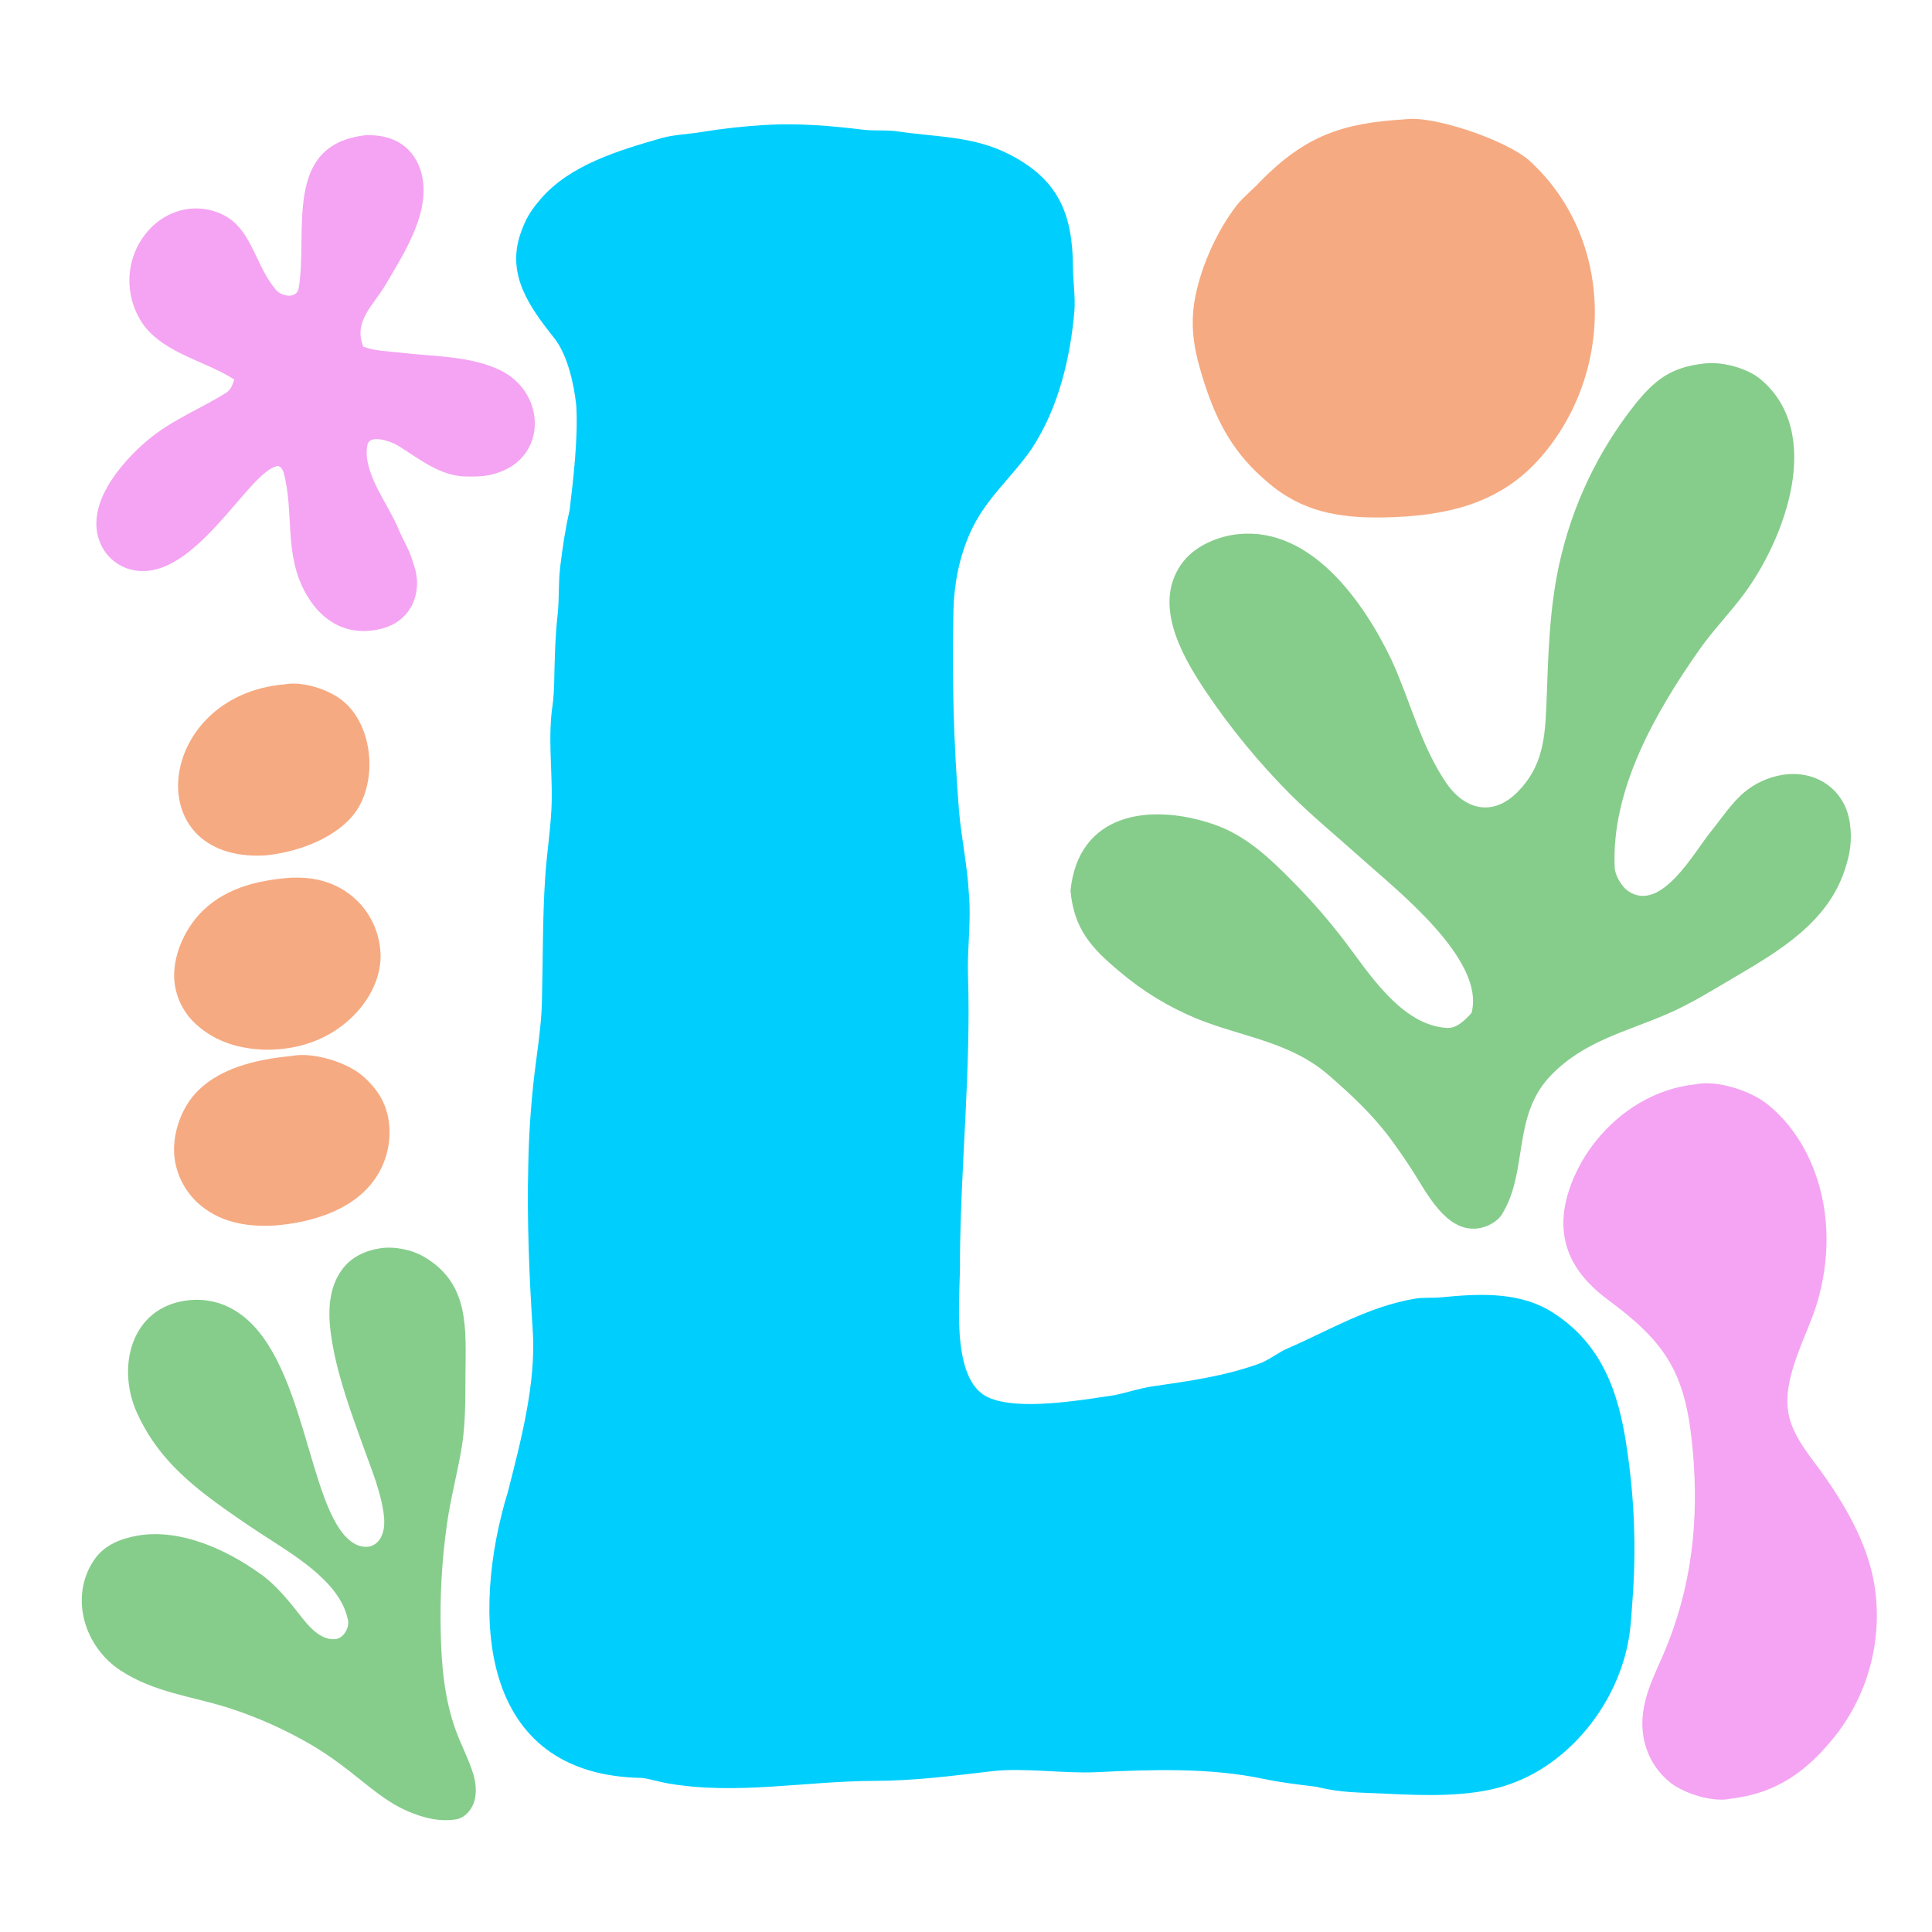
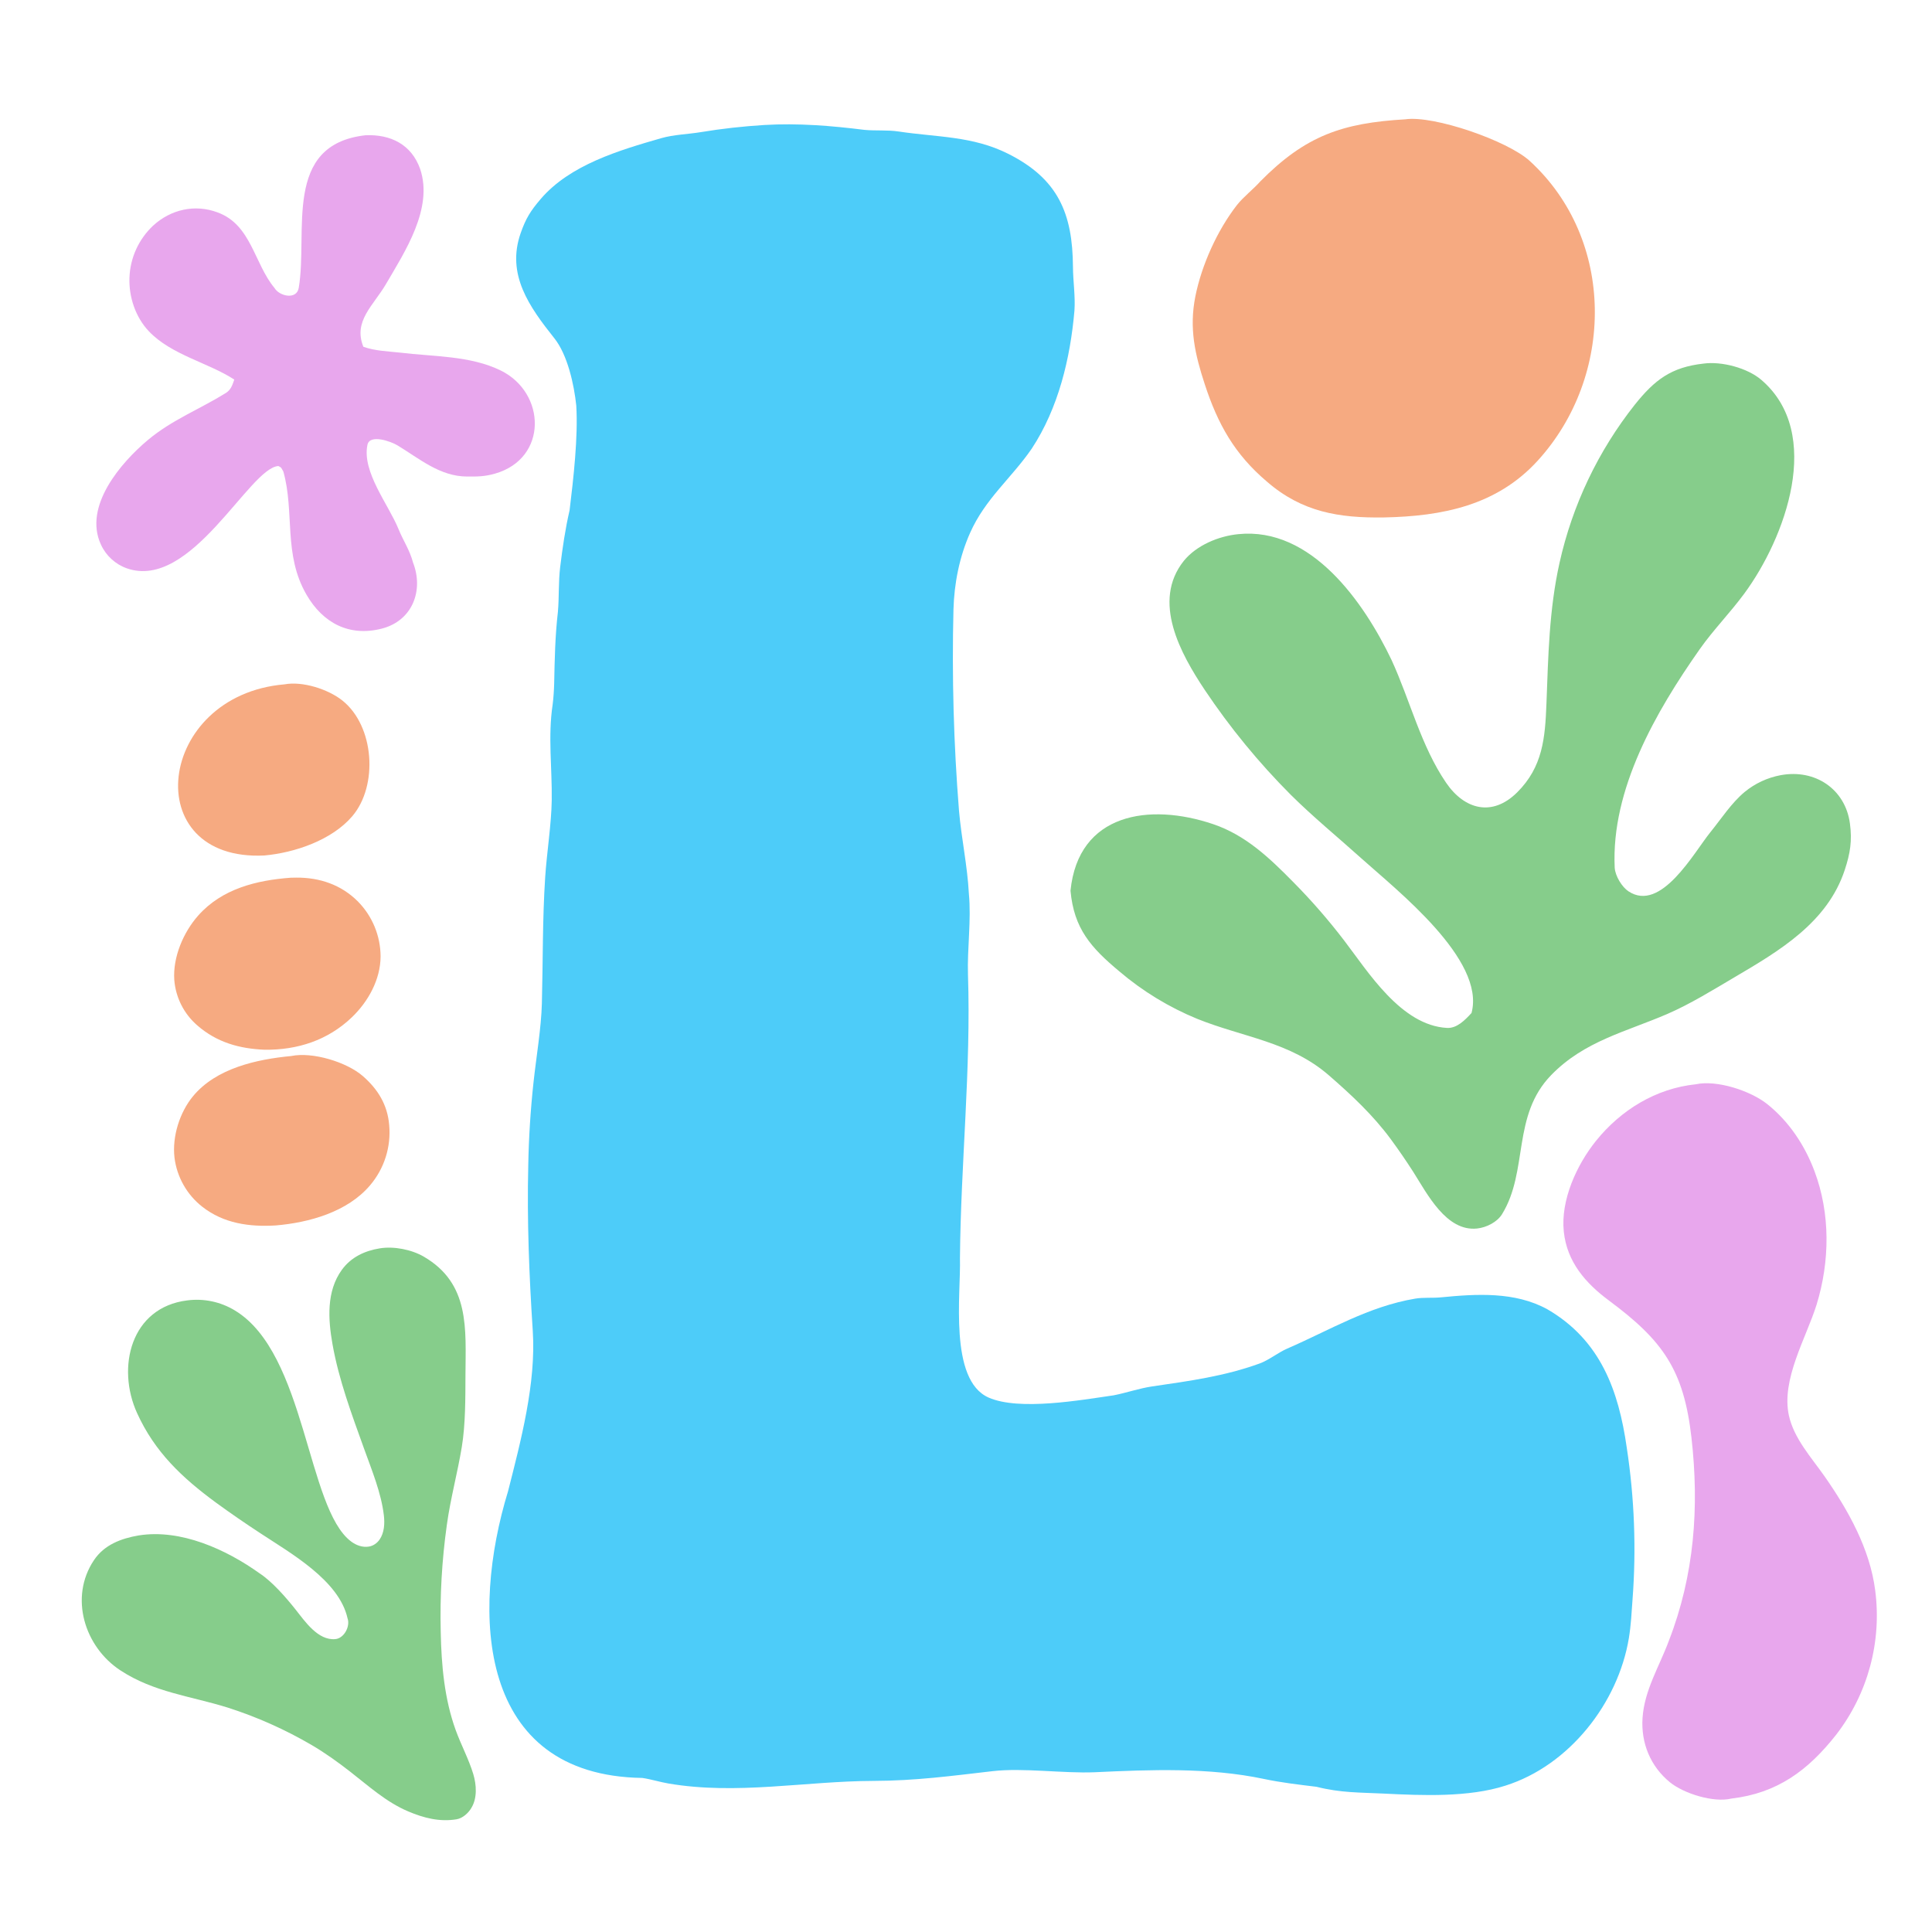
<svg xmlns="http://www.w3.org/2000/svg" width="1024" height="1024" viewBox="0 0 1024 1024" fill="none">
-   <path d="M405.073 66.25C423.025 65.19 440.522 66.639 458.256 68.843C464.104 69.388 470.423 68.813 476.232 69.69C496.725 72.783 515.449 72.019 534.349 81.507C560.744 94.756 568.539 112.996 568.694 141.636C568.739 149.035 570.009 157.101 569.479 164.617C567.299 189.899 560.979 216.3 546.874 237.745C536.139 253.392 522.239 264.254 514.149 282.476C508.514 295.159 505.744 309.195 505.359 322.967C504.474 358.603 505.459 394.261 508.299 429.795C509.559 444.304 512.764 459.005 513.519 473.637C514.864 487.642 512.599 502.845 513.049 516.585C514.704 566.78 509.214 616.885 508.794 667C509.364 685.31 502.794 731.415 523.999 740.745C540.259 747.895 572.974 742.035 590.329 739.54C597.069 738.215 603.899 735.825 610.674 734.83C630.159 731.975 648.984 729.465 667.634 722.675C672.544 720.885 677.449 716.87 682.169 714.82C704.919 704.94 725.219 692.49 750.124 688.295C754.434 687.57 759.189 688.07 763.769 687.62C782.554 685.78 802.944 684.5 820.104 693.93C848.354 710.315 857.904 737.095 862.209 767.25C866.289 793.95 867.314 821.02 865.264 847.95C864.774 854.82 864.459 861.44 863.329 868.265C857.629 902.68 831.714 935.745 797.914 946.425C778.364 952.705 753.764 951.65 733.584 950.645C720.614 950.005 710.774 950.3 697.734 947.03C688.244 945.865 679.254 944.85 669.889 942.875C640.624 936.7 609.699 937.955 580.094 939.33C563.569 940.01 542.304 936.88 526.134 938.745C504.159 941.285 485.327 943.845 462.942 943.915C426.806 944.03 390.561 951.48 354.297 945.295C349.812 944.53 344.989 943.01 340.438 942.345C252.888 941.03 249.506 854.955 269.27 790.42C276.047 763.765 284.186 733.11 282.383 705.43C280.467 676.01 279.29 647.135 279.987 617.735C280.255 603.02 281.184 588.325 282.773 573.69C284.209 560.335 286.861 545.025 287.208 531.79C287.795 509.425 287.494 487.425 288.955 465.014C289.811 451.879 292.238 436.982 292.43 424.172C292.681 407.387 290.35 390.337 292.928 373.329C293.339 370.245 293.658 365.363 293.724 362.21C293.986 349.539 294.221 337.025 295.692 324.407C296.403 316.464 295.919 308.526 296.928 300.341C298.191 290.097 299.572 280.546 301.896 270.446C303.945 253.589 306.455 231.63 305.439 214.986C304.295 203.928 300.835 188.131 293.862 179.35C280.658 162.726 268.24 145.572 275.975 123.536C278.676 115.842 281.112 111.873 286.543 105.513C302.061 87.342 328.22 79.645 350.413 73.25C357.182 71.306 364.621 71.165 371.492 70.027C382.786 68.157 393.67 66.971 405.073 66.25Z" fill="#00CFFE" />
+   <path d="M405.073 66.25C423.025 65.19 440.522 66.639 458.256 68.843C464.104 69.388 470.423 68.813 476.232 69.69C496.725 72.783 515.449 72.019 534.349 81.507C560.744 94.756 568.539 112.996 568.694 141.636C568.739 149.035 570.009 157.101 569.479 164.617C567.299 189.899 560.979 216.3 546.874 237.745C536.139 253.392 522.239 264.254 514.149 282.476C508.514 295.159 505.744 309.195 505.359 322.967C504.474 358.603 505.459 394.261 508.299 429.795C509.559 444.304 512.764 459.005 513.519 473.637C514.864 487.642 512.599 502.845 513.049 516.585C514.704 566.78 509.214 616.885 508.794 667C509.364 685.31 502.794 731.415 523.999 740.745C540.259 747.895 572.974 742.035 590.329 739.54C597.069 738.215 603.899 735.825 610.674 734.83C630.159 731.975 648.984 729.465 667.634 722.675C672.544 720.885 677.449 716.87 682.169 714.82C704.919 704.94 725.219 692.49 750.124 688.295C754.434 687.57 759.189 688.07 763.769 687.62C782.554 685.78 802.944 684.5 820.104 693.93C848.354 710.315 857.904 737.095 862.209 767.25C866.289 793.95 867.314 821.02 865.264 847.95C864.774 854.82 864.459 861.44 863.329 868.265C857.629 902.68 831.714 935.745 797.914 946.425C778.364 952.705 753.764 951.65 733.584 950.645C720.614 950.005 710.774 950.3 697.734 947.03C688.244 945.865 679.254 944.85 669.889 942.875C640.624 936.7 609.699 937.955 580.094 939.33C563.569 940.01 542.304 936.88 526.134 938.745C504.159 941.285 485.327 943.845 462.942 943.915C426.806 944.03 390.561 951.48 354.297 945.295C349.812 944.53 344.989 943.01 340.438 942.345C252.888 941.03 249.506 854.955 269.27 790.42C276.047 763.765 284.186 733.11 282.383 705.43C280.467 676.01 279.29 647.135 279.987 617.735C280.255 603.02 281.184 588.325 282.773 573.69C284.209 560.335 286.861 545.025 287.208 531.79C287.795 509.425 287.494 487.425 288.955 465.014C289.811 451.879 292.238 436.982 292.43 424.172C292.681 407.387 290.35 390.337 292.928 373.329C293.339 370.245 293.658 365.363 293.724 362.21C293.986 349.539 294.221 337.025 295.692 324.407C296.403 316.464 295.919 308.526 296.928 300.341C298.191 290.097 299.572 280.546 301.896 270.446C303.945 253.589 306.455 231.63 305.439 214.986C304.295 203.928 300.835 188.131 293.862 179.35C280.658 162.726 268.24 145.572 275.975 123.536C278.676 115.842 281.112 111.873 286.543 105.513C302.061 87.342 328.22 79.645 350.413 73.25C357.182 71.306 364.621 71.165 371.492 70.027C382.786 68.157 393.67 66.971 405.073 66.25Z" fill="#4dccf9" />
  <path d="M902.961 192.703C912.606 191.403 926.201 195.077 933.476 201.283C966.836 229.747 946.096 285.328 924.511 314.619C916.896 324.947 908.056 333.89 900.876 344.108C877.746 377.035 853.851 418.318 855.826 459.92C856.121 464.348 859.676 470.133 863.116 472.414C880.396 483.867 897.811 451.84 906.561 441.052C912.396 433.86 917.636 425.66 924.671 419.776C930.181 415.243 936.746 412.178 943.761 410.866C962.031 407.469 978.006 418.2 980.486 436.369C981.751 445.643 980.636 452.346 977.761 461.075C968.571 488.953 943.201 503.915 919.361 517.94C908.191 524.545 895.781 532.195 883.871 537.355C861.746 546.925 839.856 551.68 822.221 569.755C801.156 591.35 810.236 620.57 796.116 643.54C793.561 647.695 787.926 650.61 782.861 651.14C766.571 652.84 756.466 632.8 749.101 621.195C745.301 615.275 741.321 609.475 737.156 603.805C727.606 590.895 716.441 580.49 704.436 570.035C683.841 552.095 658.816 549.79 634.521 540C619.521 533.84 605.591 525.34 593.241 514.825C578.176 502.25 569.196 492.149 567.391 472.094C571.511 430.986 609.151 425.367 643.006 436.817C660.281 442.66 672.961 454.817 685.511 467.564C695.131 477.287 704.121 487.613 712.426 498.479C725.086 515.015 742.601 543.51 766.976 544.825C772.236 545.11 776.576 540.55 779.936 536.91C787.521 508.645 740.136 471.678 721.341 454.765C708.976 443.635 695.991 433.035 684.076 421.197C667.146 404.216 651.901 385.631 638.561 365.703C625.851 346.627 610.276 318.781 627.456 297.257C634.206 288.975 645.906 284.14 656.321 283.112C694.976 279.171 722.901 319.123 737.581 349.87C747.396 371.243 753.086 395.24 766.431 414.821C776.181 429.134 790.936 433.079 804.116 419.986C817.696 406.497 818.951 391.135 819.646 372.985C820.611 347.74 821.061 323.108 826.571 298.368C833.381 267.74 847.036 239.052 866.511 214.454C877.076 201.272 885.776 194.618 902.961 192.703Z" fill="#86CD8B" />
-   <path d="M898.785 574.695C910.035 572.27 927.875 578.155 936.695 585.215C948.195 594.41 956.535 606.95 961.695 620.68C970.195 643.305 969.88 668.58 962.815 691.545C957.255 709.27 943.965 731.215 948.16 750.29C950.835 762.435 960.1 772.56 967.065 782.5C979.61 800.41 991.105 821.005 993.89 842.91C997.455 870.145 990.02 897.67 973.23 919.405C958.27 938.42 941.965 950.44 917.62 953.285C908.31 955.565 892.51 950.67 885.125 944.665C874.77 936.24 869.69 923.825 870.58 910.545C871.575 895.76 879.465 883.31 884.495 869.735C898.07 834.855 900.69 798.83 896.515 762.03C892.435 726.05 881.38 710.565 852.835 689.36C840.385 680.115 830.52 668.865 828.84 652.755C827.11 636.125 835.665 617.42 845.9 604.69C859.055 588.34 877.66 576.885 898.785 574.695Z" fill="#F4A4F2" />
+   <path d="M898.785 574.695C910.035 572.27 927.875 578.155 936.695 585.215C948.195 594.41 956.535 606.95 961.695 620.68C970.195 643.305 969.88 668.58 962.815 691.545C957.255 709.27 943.965 731.215 948.16 750.29C950.835 762.435 960.1 772.56 967.065 782.5C979.61 800.41 991.105 821.005 993.89 842.91C997.455 870.145 990.02 897.67 973.23 919.405C958.27 938.42 941.965 950.44 917.62 953.285C908.31 955.565 892.51 950.67 885.125 944.665C874.77 936.24 869.69 923.825 870.58 910.545C871.575 895.76 879.465 883.31 884.495 869.735C898.07 834.855 900.69 798.83 896.515 762.03C892.435 726.05 881.38 710.565 852.835 689.36C840.385 680.115 830.52 668.865 828.84 652.755C827.11 636.125 835.665 617.42 845.9 604.69C859.055 588.34 877.66 576.885 898.785 574.695Z" fill="#e8a7ed" />
  <path d="M201.308 661.65C208.759 660.43 218.16 662.28 224.658 666.075C249.125 680.35 246.825 704.21 246.708 728.765C246.649 741.14 246.744 754.965 244.748 767.015C242.442 780.935 238.797 794.095 236.847 808.15C234.201 827.005 233.114 846.045 233.596 865.08C233.948 882.55 235.533 900.44 241.517 916.96C244.337 924.745 248.474 932.445 250.844 940.29C252.558 945.965 253.008 953.02 249.858 958.195C248.299 960.925 245.216 963.73 242 964.26C233.025 965.74 224.631 963.59 216.351 960.08C204.613 955.11 195.334 946.575 185.383 938.855C179.014 933.915 172.183 928.99 165.222 924.93C151.168 916.7 136.253 910.045 120.745 905.075C101.063 898.925 81.634 897.005 63.823 885.34C44.753 872.85 36.62 846.605 49.788 826.935C55.283 818.73 64.18 815.415 73.513 813.81C95.827 810.24 119.969 821.29 137.559 833.885C144.333 838.31 151.649 846.765 156.721 853.16C161.667 859.395 168.553 869.585 177.71 868.765C182.421 868.345 185.737 861.93 184.199 857.725C179.715 837.55 153.801 823.09 138.049 812.685C130.049 807.465 122.184 802.04 114.461 796.415C96.523 783.225 82.023 769.62 72.625 748.905C61.68 724.78 69.246 692.94 99.259 689.235C108.045 688.09 116.959 689.98 124.527 694.59C162.234 717.39 162.633 799.425 186.082 817.01C188.795 819.045 192.183 820.3 195.604 819.705C197.864 819.315 199.873 817.895 201.169 816.03C203.721 812.35 203.959 807.47 203.453 803.16C202.055 791.24 197.068 779.25 193.034 768.025C186.512 749.865 179.586 731.455 176.218 712.39C173.906 699.305 172.93 684.4 181.194 673.025C186.07 666.31 193.329 662.93 201.308 661.65Z" fill="#86CD8B" />
  <path d="M744.84 63.234C759.925 61.044 799.065 74.577 810.76 85.276C856.32 126.946 855.855 199.452 814.955 244.23C793.37 267.865 764.635 273.642 733.41 274.259C709.675 274.601 690.115 271.411 671.56 255.327C654.36 240.775 645.47 224.825 638.54 203.633C633.375 187.842 630.19 174.051 633.565 157.1C636.85 140.577 645.18 122.067 655.61 108.677C658.895 104.466 664.33 100.271 667.925 96.207C692.015 71.817 711.495 65.209 744.84 63.234Z" fill="#F6AA81" />
-   <path d="M193.745 71.68C207.044 71.131 218.13 76.557 222.72 89.645C229.677 110.498 214.693 133.262 204.544 150.613C197.929 161.922 187.084 170.216 192.593 183.805C198.766 185.996 205.494 186.189 212.027 186.894C229.572 189.054 249.262 188.43 265.419 196.383C289.538 208.254 290.4 242.972 262.436 251.009C256.92 252.595 253.263 252.605 247.63 252.573C233.178 252.574 222.307 243.084 210.611 236.02C207.2 233.96 195.974 229.925 194.753 235.765C191.747 250.14 205.974 267.468 211.215 280.413C213.704 286.559 217.207 291.599 218.912 298.153C224.684 312.983 218.589 329.056 202.273 333.203C184.99 337.595 171.133 330.136 162.497 315.282C150.007 293.801 156.259 271.511 150.18 249.913C148.899 247.798 149.434 247.987 147.55 246.998C132.094 247.97 101.397 313.191 67.225 301.229C61.129 299.065 56.173 294.518 53.493 288.63C44.101 268.393 64.008 245.227 78.464 233.143C91.183 222.51 105.855 216.896 119.663 208.321C122.39 206.627 123.159 204.088 124.175 201.189C110.561 192.268 90.725 188.114 78.871 175.559C71.85 168.122 68.242 157.416 68.611 147.241C68.968 136.701 73.502 126.736 81.214 119.543C90.57 110.978 103.351 108.097 115.28 112.562C133.263 119.122 134.636 139.636 145.51 152.654C148.078 157.021 157.227 159.064 158.328 152.619C163.394 122.97 149.595 76.656 193.745 71.68Z" fill="#F4A4F2" />
+   <path d="M193.745 71.68C207.044 71.131 218.13 76.557 222.72 89.645C229.677 110.498 214.693 133.262 204.544 150.613C197.929 161.922 187.084 170.216 192.593 183.805C198.766 185.996 205.494 186.189 212.027 186.894C229.572 189.054 249.262 188.43 265.419 196.383C289.538 208.254 290.4 242.972 262.436 251.009C256.92 252.595 253.263 252.605 247.63 252.573C233.178 252.574 222.307 243.084 210.611 236.02C207.2 233.96 195.974 229.925 194.753 235.765C191.747 250.14 205.974 267.468 211.215 280.413C213.704 286.559 217.207 291.599 218.912 298.153C224.684 312.983 218.589 329.056 202.273 333.203C184.99 337.595 171.133 330.136 162.497 315.282C150.007 293.801 156.259 271.511 150.18 249.913C148.899 247.798 149.434 247.987 147.55 246.998C132.094 247.97 101.397 313.191 67.225 301.229C61.129 299.065 56.173 294.518 53.493 288.63C44.101 268.393 64.008 245.227 78.464 233.143C91.183 222.51 105.855 216.896 119.663 208.321C122.39 206.627 123.159 204.088 124.175 201.189C110.561 192.268 90.725 188.114 78.871 175.559C71.85 168.122 68.242 157.416 68.611 147.241C68.968 136.701 73.502 126.736 81.214 119.543C90.57 110.978 103.351 108.097 115.28 112.562C133.263 119.122 134.636 139.636 145.51 152.654C148.078 157.021 157.227 159.064 158.328 152.619C163.394 122.97 149.595 76.656 193.745 71.68Z" fill="#e8a7ed" />
  <path d="M154.354 559.715C165.574 557.38 183.764 562.865 192.375 570.395C200.353 577.375 205.372 585.6 206.274 596.23C207.35 607.865 203.67 619.44 196.075 628.315C184.119 642.375 163.834 648.02 146.124 649.51C132.192 650.36 118.543 648.46 107.269 639.645C99.068 633.245 93.748 623.845 92.478 613.52C91.2 602.425 95.218 589.6 102.282 581.045C114.599 566.135 136.095 561.45 154.354 559.715Z" fill="#F6AA81" />
  <path d="M154.104 465.208C155.086 465.179 156.068 465.161 157.05 465.154C169.403 465.074 180.829 468.918 189.655 477.755C197.332 485.517 201.663 495.977 201.721 506.895C201.677 519.16 195.173 530.88 186.486 539.195C173.741 551.39 157.655 556.58 140.289 556.385C126.878 555.825 114.948 552.52 104.568 543.485C97.482 537.36 93.1 528.685 92.373 519.345C91.558 507.34 97.185 494.139 105.043 485.271C117.635 471.061 135.976 466.541 154.104 465.208Z" fill="#F6AA81" />
  <path d="M150.808 362.715C160.349 360.946 173.813 365.262 181.335 371.183C198.446 384.651 200.598 416.413 186.659 432.679C175.83 445.315 156.217 451.965 140.116 453.426C72.867 456.712 82.626 368.536 150.808 362.715Z" fill="#F6AA81" />
</svg>
